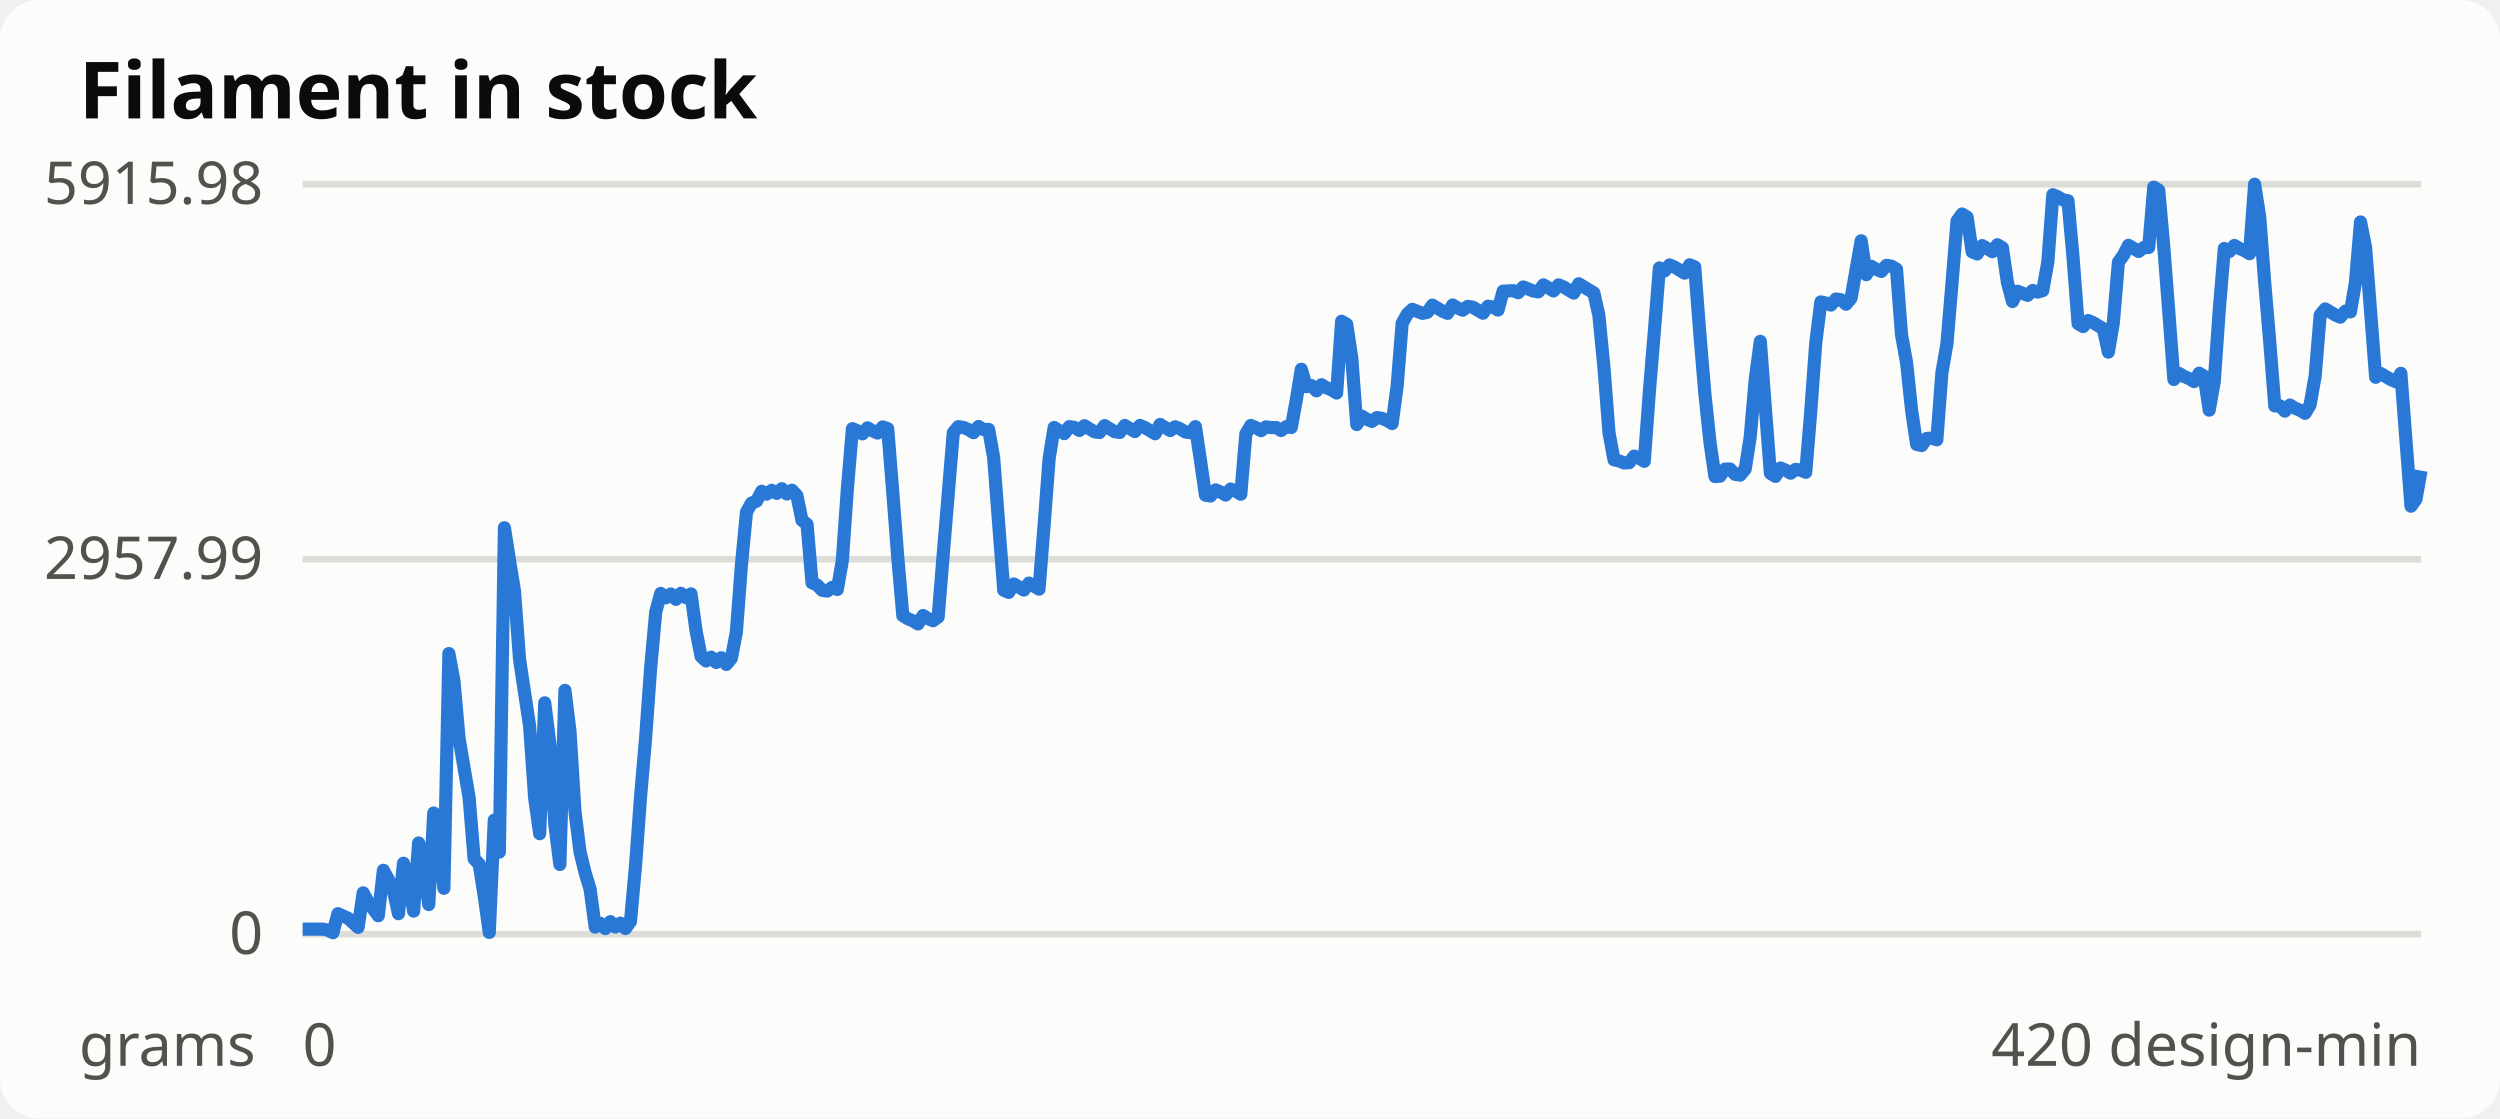
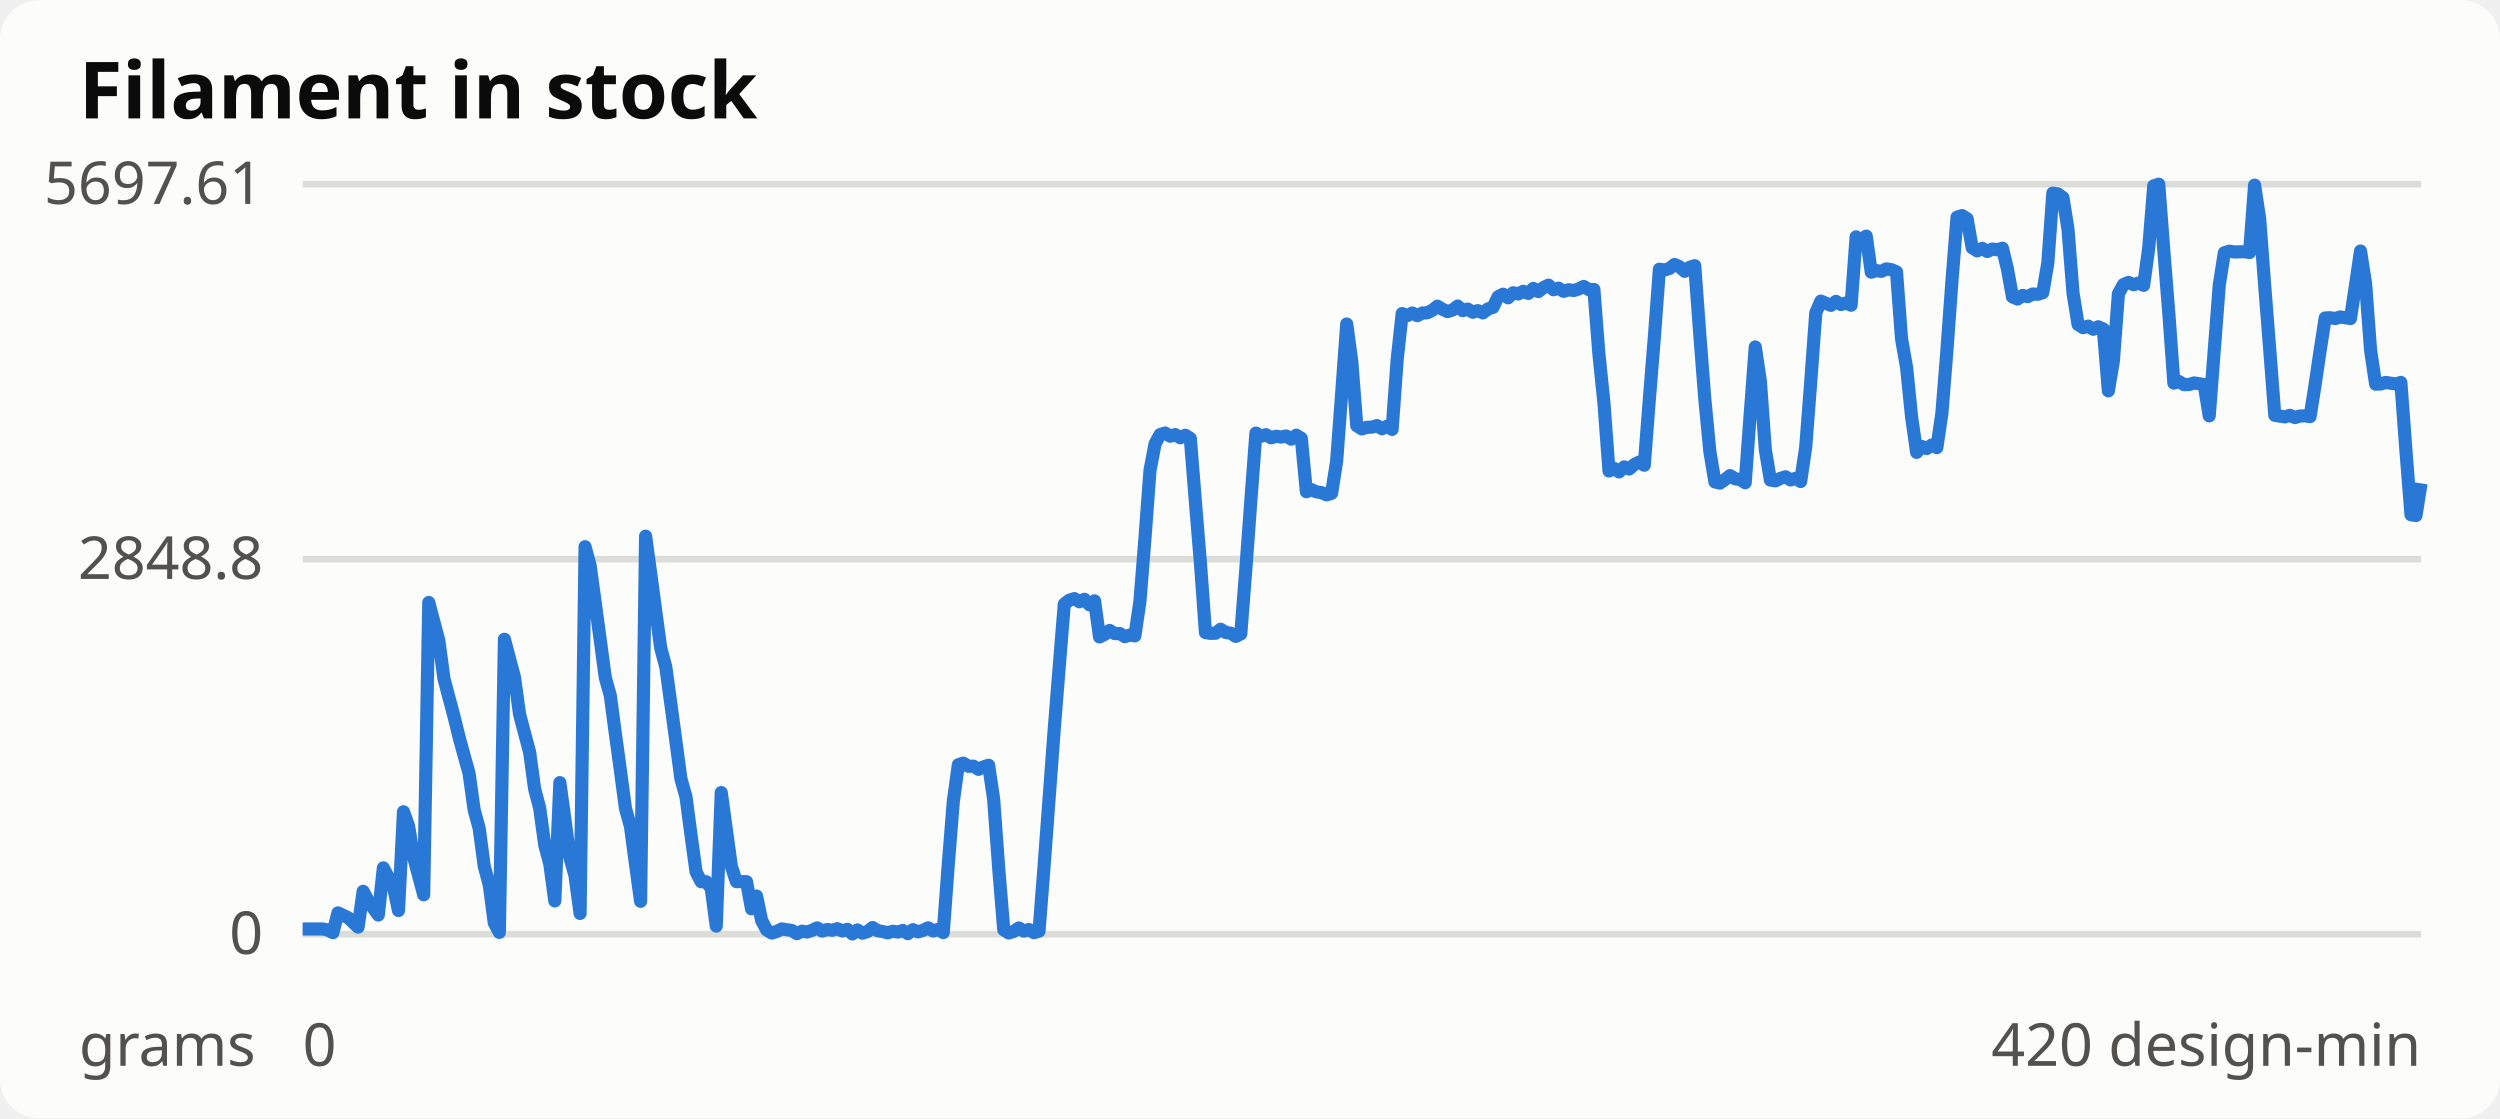
<svg xmlns="http://www.w3.org/2000/svg" width="380" height="170" viewBox="0 0 380 170" role="img">
  <style>
    .surface { fill: #fcfcfb; }
    .ink { fill: #0b0b0b; }
    .ink-2 { fill: #52514e; }
    .grid { stroke: #dcdcd8; stroke-width: 1; }
    .axis { stroke: #b4b3ae; stroke-width: 1; }
    .line { fill: none; stroke: #2a78d6; stroke-width: 2; stroke-linejoin: round; }
    .band { fill: #2a78d6; opacity: 0.12; }
    .ok { fill: #008300; }
    .over { fill: #e34948; }
    text { font-family: ui-sans-serif, system-ui, sans-serif; }
    @media (prefers-color-scheme: dark) {
      .surface { fill: #1a1a19; }
      .ink { fill: #ffffff; }
      .ink-2 { fill: #c3c2b7; }
      .grid { stroke: #33332f; }
      .axis { stroke: #55554f; }
      .line { stroke: #3987e5; }
      .band { fill: #3987e5; opacity: 0.18; }
      .over { fill: #e66767; }
    }
  </style>
  <rect class="surface" width="380" height="170" rx="6" />
  <text class="ink" x="12" y="18" font-size="12" font-weight="600">Filament in stock</text>
  <line class="grid" x1="46" y1="142" x2="368" y2="142" />
  <text class="ink-2" x="40" y="145" font-size="9" text-anchor="end">0</text>
  <line class="grid" x1="46" y1="85" x2="368" y2="85" />
-   <text class="ink-2" x="40" y="88" font-size="9" text-anchor="end">2957.99</text>
+   <text class="ink-2" x="40" y="88" font-size="9" text-anchor="end">2848.8</text>
  <line class="grid" x1="46" y1="28" x2="368" y2="28" />
-   <text class="ink-2" x="40" y="31" font-size="9" text-anchor="end">5915.98</text>
-   <path class="line" d="M46 141.23 L46.77 141.23 L47.53 141.23 L48.3 141.23 L49.07 141.23 L49.83 141.38 L50.6 141.77 L51.37 138.88 L52.13 139.23 L52.9 139.57 L53.67 140.27 L54.43 140.96 L55.2 135.72 L55.97 137.11 L56.73 138.15 L57.5 139.19 L58.27 132.29 L59.03 133.68 L59.8 135.41 L60.57 138.88 L61.33 131.21 L62.1 133.64 L62.87 138.49 L63.63 128.13 L64.4 131.25 L65.17 137.49 L65.93 123.58 L66.7 127.39 L67.47 135.02 L68.23 99.34 L69 103.5 L69.77 112.17 L70.53 116.68 L71.3 121.19 L72.07 130.55 L72.83 131.33 L73.6 136.18 L74.37 141.73 L75.13 124.66 L75.9 129.52 L76.67 80.22 L77.43 85.08 L78.2 89.8 L78.97 100.21 L79.73 105.27 L80.5 110.34 L81.27 121.3 L82.03 126.72 L82.8 106.83 L83.57 112.94 L84.33 125.29 L85.1 131.4 L85.87 104.94 L86.63 111.05 L87.4 123.4 L88.17 129.51 L88.93 132.63 L89.7 135.17 L90.47 140.92 L91.23 140.34 L92 141.15 L92.77 140.09 L93.53 140.9 L94.3 140.32 L95.07 141.13 L95.83 140.07 L96.6 131.59 L97.37 121.03 L98.13 112.2 L98.9 101.51 L99.67 93.03 L100.43 90.2 L101.2 90.87 L101.97 90.29 L102.73 91.1 L103.5 90.18 L104.27 90.85 L105.03 90.27 L105.8 95.9 L106.57 99.79 L107.33 100.47 L108.1 99.89 L108.87 100.7 L109.63 99.97 L110.4 100.99 L111.17 100.06 L111.93 96.05 L112.7 85.84 L113.47 77.82 L114.23 76.47 L115 76.17 L115.77 74.68 L116.53 75.11 L117.3 74.53 L118.07 74.99 L118.83 74.28 L119.6 75.09 L120.37 74.51 L121.13 75.32 L121.9 79.08 L122.67 79.69 L123.43 88.59 L124.2 88.92 L124.97 89.73 L125.73 89.85 L126.5 89.27 L127.27 89.6 L128.03 85.24 L128.8 74.33 L129.57 65.16 L130.33 65.49 L131.1 65.95 L131.87 65.03 L132.63 65.49 L133.4 65.82 L134.17 64.89 L134.93 65.16 L135.7 74.78 L136.47 84.87 L137.23 93.58 L138 94.05 L138.77 94.37 L139.53 94.84 L140.3 93.56 L141.07 94.03 L141.83 94.35 L142.6 93.78 L143.37 84.26 L144.13 75.08 L144.9 65.78 L145.67 64.85 L146.43 64.97 L147.2 65.29 L147.97 65.76 L148.73 64.83 L149.5 65.29 L150.27 65.27 L151.03 69.51 L151.8 79.61 L152.57 89.71 L153.33 90.04 L154.1 88.76 L154.87 89.23 L155.63 89.69 L156.4 88.63 L157.17 89.09 L157.93 89.55 L158.7 79.9 L159.47 69.69 L160.23 64.98 L161 65.45 L161.77 65.91 L162.53 64.85 L163.3 64.96 L164.07 65.43 L164.83 64.71 L165.6 65.18 L166.37 65.64 L167.13 65.75 L167.9 64.69 L168.67 65.16 L169.43 65.62 L170.2 65.73 L170.97 64.67 L171.73 65.14 L172.5 65.6 L173.27 64.67 L174.03 65 L174.8 65.46 L175.57 65.93 L176.33 64.52 L177.1 64.98 L177.87 65.44 L178.63 64.87 L179.4 65.19 L180.17 65.66 L180.93 65.77 L181.7 64.85 L182.47 69.99 L183.23 75.27 L184 75.39 L184.77 74.46 L185.53 74.79 L186.3 75.25 L187.07 74.33 L187.83 74.65 L188.6 75.12 L189.37 65.94 L190.13 64.67 L190.9 65 L191.67 65.46 L192.43 64.88 L193.2 65 L193.97 64.98 L194.73 65.44 L195.5 64.86 L196.27 64.98 L197.03 60.84 L197.8 56.13 L198.57 58.77 L199.33 58.6 L200.1 59.41 L200.87 58.48 L201.63 58.95 L202.4 59.27 L203.17 59.74 L203.93 48.83 L204.7 49.29 L205.47 54.44 L206.23 64.53 L207 63.26 L207.77 63.73 L208.53 64.05 L209.3 63.47 L210.07 63.59 L210.83 63.92 L211.6 64.38 L212.37 58.64 L213.13 49.12 L213.9 47.75 L214.67 47.02 L215.43 47.33 L216.2 47.63 L216.97 47.46 L217.73 46.38 L218.5 46.84 L219.27 47.31 L220.03 47.63 L220.8 46.36 L221.57 46.82 L222.33 47.15 L223.1 46.57 L223.87 46.69 L224.63 47.15 L225.4 47.61 L226.17 46.55 L226.93 46.67 L227.7 47.13 L228.47 44.26 L229.23 44.22 L230 44.18 L230.77 44.49 L231.53 43.62 L232.3 43.93 L233.07 44.24 L233.83 44.36 L234.6 43.3 L235.37 43.76 L236.13 44.22 L236.9 43.3 L237.67 43.62 L238.43 44.08 L239.2 44.55 L239.97 43.14 L240.73 43.6 L241.5 44.07 L242.27 44.53 L243.03 47.94 L243.8 55.86 L244.57 65.8 L245.33 69.89 L246.1 70.06 L246.87 70.37 L247.63 70.33 L248.4 69.33 L249.17 69.65 L249.93 70.12 L250.7 59.56 L251.47 50.25 L252.23 40.73 L253 41.19 L253.77 40.27 L254.53 40.59 L255.3 41.06 L256.07 41.52 L256.83 40.25 L257.6 40.58 L258.37 50.67 L259.13 59.73 L259.9 67.09 L260.67 72.43 L261.43 72.39 L262.2 71.31 L262.97 71.29 L263.73 72.1 L264.5 72.22 L265.27 71.29 L266.03 66.45 L266.8 57.63 L267.57 51.89 L268.33 61.98 L269.1 71.94 L269.87 72.41 L270.63 71.14 L271.4 71.46 L272.17 71.93 L272.93 71.35 L273.7 71.46 L274.47 71.79 L275.23 62.62 L276 52.06 L276.77 45.89 L277.53 46.06 L278.3 46.37 L279.07 45.45 L279.83 45.56 L280.6 46.24 L281.37 45.31 L282.13 40.96 L282.9 36.6 L283.67 41.75 L284.43 40.48 L285.2 40.94 L285.97 41.26 L286.73 40.34 L287.5 40.46 L288.27 40.92 L289.03 50.88 L289.8 55.12 L290.57 62.42 L291.33 67.55 L292.1 67.72 L292.87 66.64 L293.63 66.6 L294.4 66.85 L295.17 56.64 L295.93 52.29 L296.7 43.11 L297.47 33.59 L298.23 32.53 L299 33 L299.77 38.28 L300.53 38.6 L301.3 37.33 L302.07 37.79 L302.83 38.26 L303.6 37.2 L304.37 37.66 L305.13 42.94 L305.9 45.83 L306.67 44.27 L307.43 44.58 L308.2 44.89 L308.97 44.15 L309.73 44.4 L310.5 44.17 L311.27 39.82 L312.03 29.6 L312.8 29.93 L313.57 30.39 L314.33 30.51 L315.1 39.08 L315.87 49.18 L316.63 49.64 L317.4 48.72 L318.17 49.05 L318.93 49.51 L319.7 49.97 L320.47 53.52 L321.23 49.03 L322 39.85 L322.77 38.77 L323.53 37.29 L324.3 37.75 L325.07 38.22 L325.83 37.64 L326.6 37.62 L327.37 28.45 L328.13 28.91 L328.9 37.62 L329.67 47.58 L330.43 57.68 L331.2 56.75 L331.97 57.21 L332.73 57.54 L333.5 58 L334.27 56.73 L335.03 57.19 L335.8 62.34 L336.57 57.98 L337.33 47.08 L338.1 37.77 L338.87 38.23 L339.63 37.31 L340.4 37.77 L341.17 38.1 L341.93 38.56 L342.7 28 L343.47 32.93 L344.23 42.9 L345 51.95 L345.77 61.7 L346.53 61.68 L347.3 62.49 L348.07 61.57 L348.83 62.03 L349.6 62.36 L350.37 62.82 L351.13 61.55 L351.9 57.19 L352.67 47.88 L353.43 46.96 L354.2 47.42 L354.97 47.88 L355.73 48.21 L356.5 47.29 L357.27 47.4 L358.03 42.91 L358.8 33.74 L359.57 37.63 L360.33 47.38 L361.1 57.35 L361.87 56.77 L362.63 57.23 L363.4 57.69 L364.17 58.02 L364.93 56.75 L365.7 66.84 L366.47 76.94 L367.23 75.88 L368 71.53 L368 71.53" />
+   <text class="ink-2" x="40" y="31" font-size="9" text-anchor="end">5697.61</text>
+   <path class="line" d="M46 141.2 L46.77 141.2 L47.53 141.2 L48.3 141.2 L49.07 141.2 L49.83 141.36 L50.6 141.76 L51.37 138.76 L52.13 139.12 L52.9 139.48 L53.67 140.2 L54.43 140.92 L55.2 135.48 L55.97 136.92 L56.73 138 L57.5 139.08 L58.27 131.92 L59.03 133.36 L59.8 134.8 L60.57 138.4 L61.33 123.39 L62.1 125.55 L62.87 130.24 L63.63 133.12 L64.4 136 L65.17 91.58 L65.93 94.46 L66.7 97.34 L67.47 103.1 L68.23 105.98 L69 108.87 L69.77 112.01 L70.53 114.78 L71.3 117.56 L72.07 123.1 L72.83 125.88 L73.6 131.64 L74.37 134.52 L75.13 140.28 L75.9 141.72 L76.67 97.17 L77.43 100.05 L78.2 102.93 L78.97 108.55 L79.73 111.43 L80.5 114.32 L81.27 119.94 L82.03 122.82 L82.8 128.44 L83.57 131.32 L84.33 136.94 L85.1 118.96 L85.87 124.58 L86.63 130.34 L87.4 133.08 L88.17 138.84 L88.93 83.1 L89.7 85.98 L90.47 91.6 L91.23 97.23 L92 102.99 L92.77 105.73 L93.53 111.49 L94.3 117.11 L95.07 122.88 L95.83 125.62 L96.6 131.38 L97.37 137 L98.13 81.5 L98.9 87.12 L99.67 92.88 L100.43 98.5 L101.2 101.38 L101.97 107.01 L102.73 112.63 L103.5 118.39 L104.27 121.13 L105.03 126.89 L105.8 132.52 L106.57 134.02 L107.33 134.02 L108.1 135 L108.87 140.76 L109.63 120.47 L110.4 126.09 L111.17 131.71 L111.93 134.01 L112.7 134.01 L113.47 134.01 L114.23 138.14 L115 136.2 L115.77 139.92 L116.53 141.34 L117.3 141.82 L118.07 141.58 L118.83 141.2 L119.6 141.32 L120.37 141.44 L121.13 141.92 L121.9 141.54 L122.67 141.66 L123.43 141.42 L124.2 141.04 L124.97 141.52 L125.73 141.28 L126.5 141.4 L127.27 141.16 L128.03 141.5 L128.8 141.26 L129.57 141.96 L130.33 141.35 L131.1 141.84 L131.87 141.59 L132.63 140.99 L133.4 141.47 L134.17 141.59 L134.93 141.79 L135.7 141.55 L136.47 141.67 L137.23 141.43 L138 141.91 L138.77 141.31 L139.53 141.65 L140.3 141.41 L141.07 141.03 L141.83 141.51 L142.6 141.27 L143.37 141.75 L144.13 131.51 L144.9 121.84 L145.67 116.24 L146.43 116 L147.2 116.48 L147.97 116.46 L148.73 116.94 L149.5 116.56 L150.27 116.32 L151.03 121.44 L151.8 131.93 L152.57 141.33 L153.33 141.81 L154.1 141.57 L154.87 141.05 L155.63 141.53 L156.4 141.29 L157.17 141.77 L157.93 141.53 L158.7 131.65 L159.47 121.26 L160.23 111.02 L161 101.35 L161.77 91.83 L162.53 91.23 L163.3 90.99 L164.07 91.47 L164.83 91.09 L165.6 91.93 L166.37 91.33 L167.13 96.81 L167.9 96.43 L168.67 95.83 L169.43 96.31 L170.2 96.29 L170.97 96.77 L171.73 96.53 L172.5 96.65 L173.27 91.41 L174.03 81.88 L174.8 71.5 L175.57 67.46 L176.33 66.06 L177.1 65.82 L177.87 66.3 L178.63 66.06 L179.4 66.54 L180.17 66.16 L180.93 66.64 L181.7 76.26 L182.47 85.66 L183.23 96.15 L184 96.27 L184.77 96.25 L185.53 95.65 L186.3 96.13 L187.07 96.25 L187.83 96.73 L188.6 96.35 L189.37 86.46 L190.13 76.08 L190.9 65.83 L191.67 66.31 L192.43 66.07 L193.2 66.55 L193.97 66.31 L194.73 66.43 L195.5 66.27 L196.27 66.75 L197.03 66.15 L197.8 66.63 L198.57 74.74 L199.33 74.42 L200.1 74.76 L200.87 74.88 L201.63 75.22 L202.4 74.98 L203.17 70.09 L203.93 59.85 L204.7 49.25 L205.47 54.95 L206.23 64.71 L207 65.19 L207.77 64.95 L208.53 64.93 L209.3 64.69 L210.07 65.17 L210.83 64.79 L211.6 65.27 L212.37 54.67 L213.13 47.66 L213.9 47.98 L214.67 47.58 L215.43 47.98 L216.2 47.58 L216.97 47.54 L217.73 47.14 L218.5 46.54 L219.27 47.02 L220.03 47.36 L220.8 47.12 L221.57 46.52 L222.33 47.22 L223.1 46.98 L223.87 47.46 L224.63 47.22 L225.4 47.56 L226.17 46.96 L226.93 46.72 L227.7 45.12 L228.47 44.72 L229.23 45.26 L230 44.5 L230.77 44.68 L231.53 44.28 L232.3 44.6 L233.07 43.84 L233.83 44.32 L234.6 43.72 L235.37 43.34 L236.13 44.04 L236.9 43.8 L237.67 44.28 L238.43 44.04 L239.2 44.16 L239.97 43.92 L240.73 43.54 L241.5 44.02 L242.27 44 L243.03 53.76 L243.8 61.27 L244.57 71.59 L245.33 71.19 L246.1 71.73 L246.87 70.97 L247.63 71.29 L248.4 70.61 L249.17 70.23 L249.93 70.71 L250.7 60.68 L251.47 51.16 L252.23 40.92 L253 41.04 L253.77 40.8 L254.53 40.2 L255.3 40.54 L256.07 41.24 L256.83 40.63 L257.6 40.39 L258.37 50.88 L259.13 60.64 L259.9 68.65 L260.67 73.25 L261.43 73.43 L262.2 72.89 L262.97 72.29 L263.73 72.77 L264.5 72.89 L265.27 73.37 L266.03 62.98 L266.8 52.74 L267.57 57.86 L268.33 68.35 L269.1 72.97 L269.87 73.09 L270.63 72.71 L271.4 72.47 L272.17 72.95 L272.93 72.71 L273.7 73.19 L274.47 67.94 L275.23 58.06 L276 47.54 L276.77 45.77 L277.53 46.09 L278.3 46.41 L279.07 45.81 L279.83 46.29 L280.6 46.05 L281.37 46.39 L282.13 36.01 L282.9 36.49 L283.67 35.89 L284.43 41.37 L285.2 41.13 L285.97 41.25 L286.73 40.87 L287.5 40.99 L288.27 41.33 L289.03 51.46 L289.8 55.86 L290.57 63.44 L291.33 68.76 L292.1 67.86 L292.87 68.18 L293.63 67.64 L294.4 68.04 L295.17 62.8 L295.93 53.28 L296.7 42.67 L297.47 33.01 L298.23 32.77 L299 33.25 L299.77 37.65 L300.53 38.13 L301.3 37.75 L302.07 38.23 L302.83 37.85 L303.6 37.97 L304.37 37.73 L305.13 40.89 L305.9 45.13 L306.67 45.45 L307.43 44.91 L308.2 45.09 L308.97 44.69 L309.73 44.73 L310.5 44.49 L311.27 39.97 L312.03 29.36 L312.8 29.48 L313.57 30.04 L314.33 34.8 L315.1 44.57 L315.87 49.33 L316.63 49.81 L317.4 49.57 L318.17 50.05 L318.93 49.67 L319.7 50.01 L320.47 59.41 L321.23 54.89 L322 44.65 L322.77 43.25 L323.53 42.93 L324.3 43.27 L325.07 43.03 L325.83 43.37 L326.6 37.76 L327.37 28.24 L328.13 28 L328.9 38.12 L329.67 47.75 L330.43 58.23 L331.2 57.99 L331.97 58.47 L332.73 58.45 L333.5 58.21 L334.27 58.33 L335.03 58.45 L335.8 63.21 L336.57 53.19 L337.33 43.31 L338.1 38.42 L338.87 38.18 L339.63 38.3 L340.4 38.28 L341.17 38.26 L341.93 38.38 L342.7 28.14 L343.47 33.26 L344.23 43.38 L345 53.15 L345.77 63.13 L346.53 63.25 L347.3 63.37 L348.07 63.13 L348.83 63.47 L349.6 63.23 L350.37 63.21 L351.13 63.33 L351.9 58.45 L352.67 53.21 L353.43 48.33 L354.2 48.3 L354.97 48.42 L355.73 48.18 L356.5 48.3 L357.27 48.42 L358.03 43.4 L358.8 38.16 L359.57 43.14 L360.33 53.27 L361.1 58.39 L361.87 58.37 L362.63 58.13 L363.4 58.25 L364.17 58.37 L364.93 58.13 L365.7 68.47 L366.47 78.24 L367.23 78.36 L368 73.47 L368 73.47" />
  <text class="ink-2" x="46" y="162" font-size="9">0</text>
  <text class="ink-2" x="368" y="162" font-size="9" text-anchor="end">420 design-min</text>
  <text class="ink-2" x="12" y="162" font-size="9">grams</text>
</svg>
